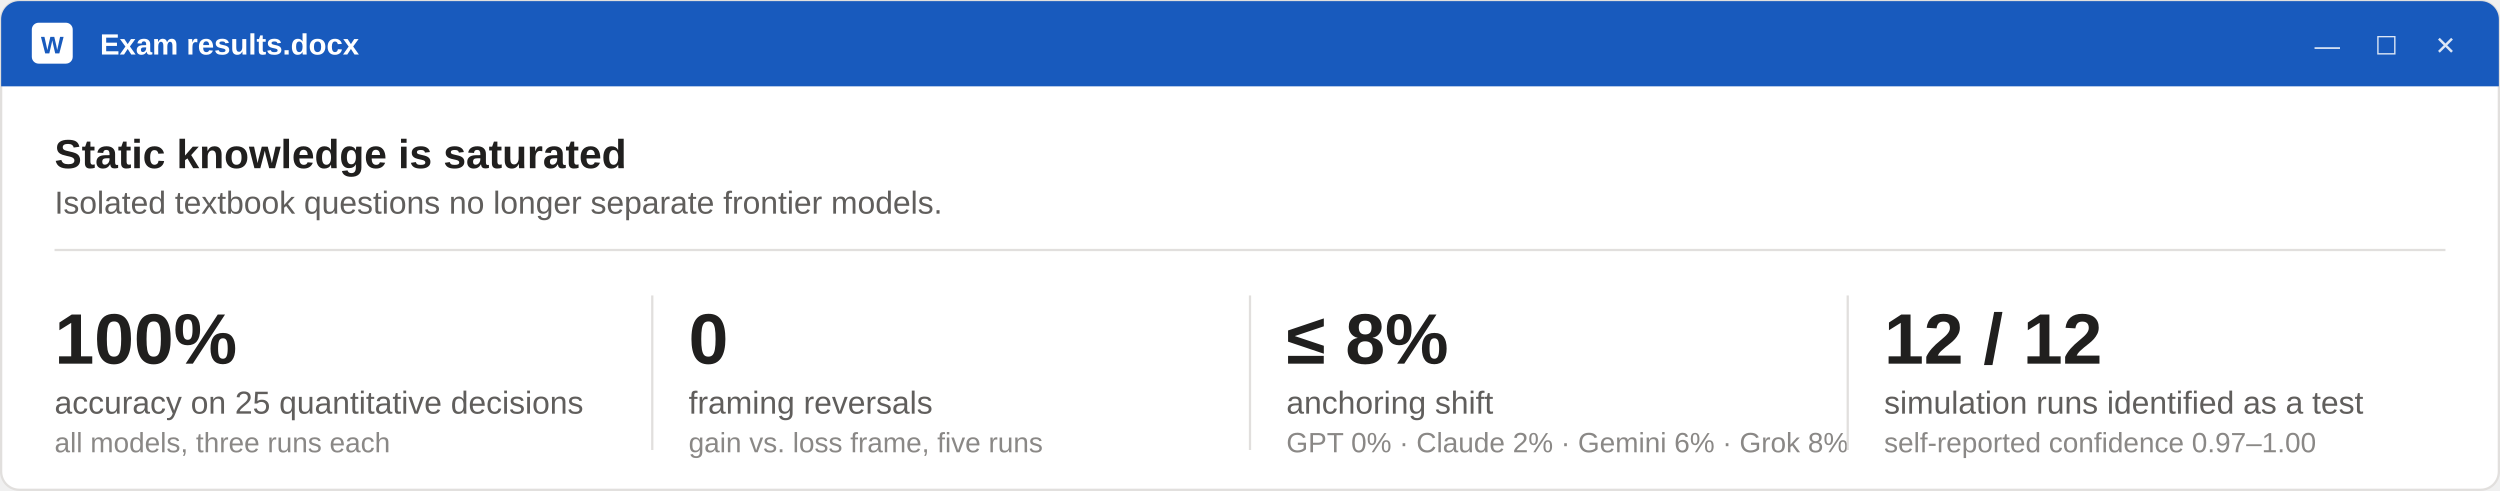
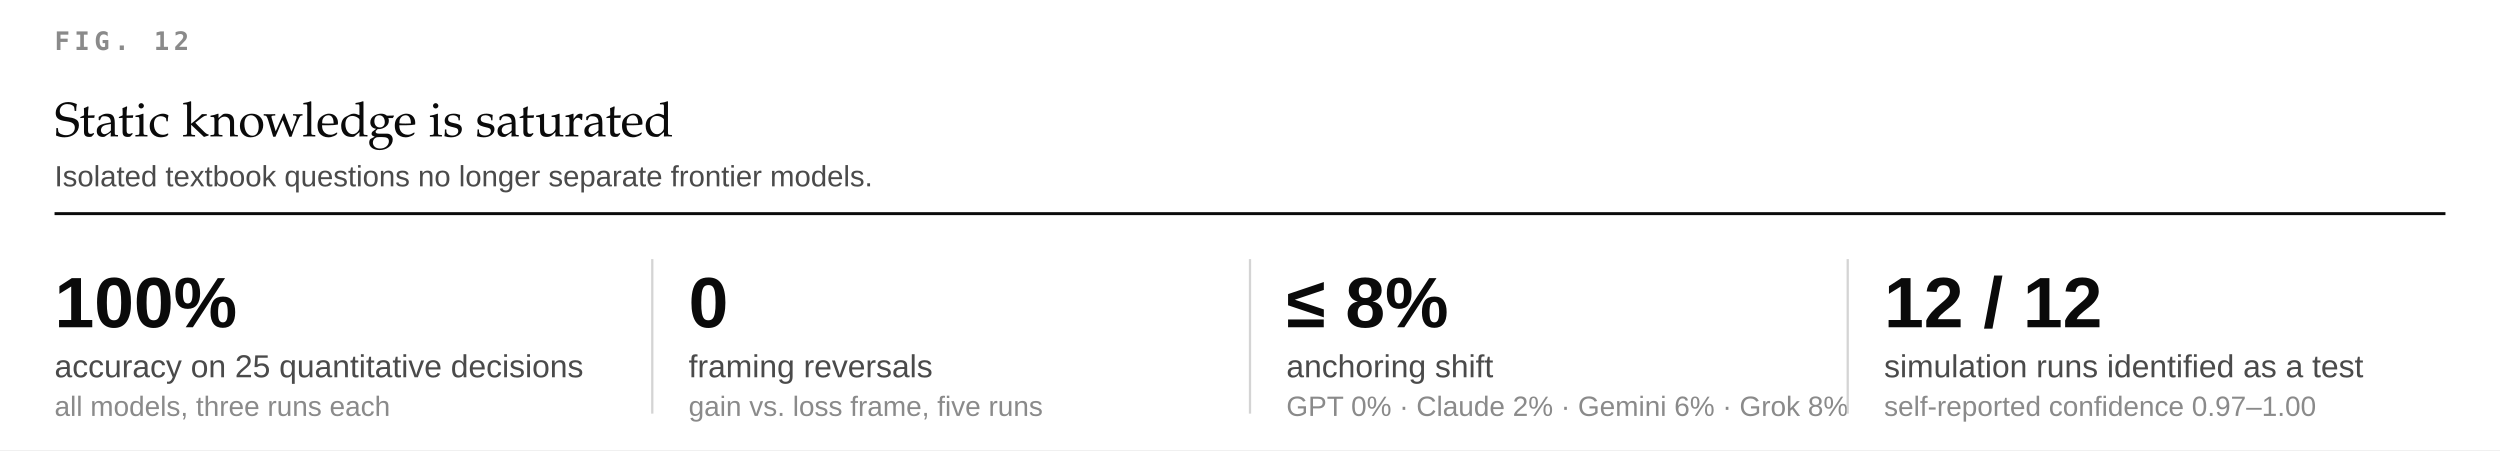
- <svg xmlns="http://www.w3.org/2000/svg" width="1100" height="216" viewBox="0 0 1100 216" role="img" aria-label="Static knowledge is saturated">
+ <svg xmlns="http://www.w3.org/2000/svg" width="1100" height="198" viewBox="0 0 1100 198" role="img" aria-label="Static knowledge is saturated">
  <defs>
    <symbol id="logo-claude" viewBox="0 0 24 24">
-       <path d="M4.709 15.955l4.72-2.647.08-.23-.08-.128H9.2l-.79-.048-2.698-.073-2.339-.097-2.266-.122-.571-.121L0 11.784l.055-.352.48-.321.686.06 1.52.103 2.278.158 1.652.097 2.449.255h.389l.055-.157-.134-.098-.103-.097-2.358-1.596-2.552-1.688-1.336-.972-.724-.491-.364-.462-.158-1.008.656-.722.881.06.225.061.893.686 1.908 1.476 2.491 1.833.365.304.145-.103.019-.073-.164-.274-1.355-2.446-1.446-2.49-.644-1.032-.17-.619a2.97 2.97 0 01-.104-.729L6.283.134 6.696 0l.996.134.42.364.62 1.414 1.002 2.229 1.555 3.03.456.898.243.832.091.255h.158V9.01l.128-1.706.237-2.095.23-2.695.08-.76.376-.91.747-.492.584.28.48.685-.067.444-.286 1.851-.559 2.903-.364 1.942h.212l.243-.242.985-1.306 1.652-2.064.73-.82.85-.904.547-.431h1.033l.76 1.129-.34 1.166-1.064 1.347-.881 1.142-1.264 1.7-.79 1.36.073.11.188-.02 2.856-.606 1.543-.28 1.841-.315.833.388.091.395-.328.807-1.969.486-2.309.462-3.439.813-.042.03.049.061 1.549.146.662.036h1.622l3.02.225.79.522.474.638-.079.485-1.215.62-1.64-.389-3.829-.91-1.312-.329h-.182v.11l1.093 1.068 2.006 1.81 2.509 2.33.127.578-.322.455-.34-.049-2.205-1.657-.851-.747-1.926-1.62h-.128v.17l.444.649 2.345 3.521.122 1.08-.17.353-.608.213-.668-.122-1.374-1.925-1.415-2.167-1.143-1.943-.14.08-.674 7.254-.316.37-.729.28-.607-.461-.322-.747.322-1.476.389-1.924.315-1.53.286-1.9.17-.632-.012-.042-.14.018-1.434 1.967-2.18 2.945-1.726 1.845-.414.164-.717-.37.067-.662.401-.589 2.388-3.036 1.44-1.882.93-1.086-.006-.158h-.055L4.132 18.56l-1.13.146-.487-.456.061-.746.231-.243 1.908-1.312-.006.006z" fill="#D97757" fill-rule="nonzero" />
+       <g fill="#0a0a0a" fill-rule="evenodd">
+         <path d="M4.709 15.955l4.72-2.647.08-.23-.08-.128H9.2l-.79-.048-2.698-.073-2.339-.097-2.266-.122-.571-.121L0 11.784l.055-.352.48-.321.686.06 1.52.103 2.278.158 1.652.097 2.449.255h.389l.055-.157-.134-.098-.103-.097-2.358-1.596-2.552-1.688-1.336-.972-.724-.491-.364-.462-.158-1.008.656-.722.881.06.225.061.893.686 1.908 1.476 2.491 1.833.365.304.145-.103.019-.073-.164-.274-1.355-2.446-1.446-2.49-.644-1.032-.17-.619a2.97 2.97 0 01-.104-.729L6.283.134 6.696 0l.996.134.42.364.62 1.414 1.002 2.229 1.555 3.03.456.898.243.832.091.255h.158V9.01l.128-1.706.237-2.095.23-2.695.08-.76.376-.91.747-.492.584.28.48.685-.067.444-.286 1.851-.559 2.903-.364 1.942h.212l.243-.242.985-1.306 1.652-2.064.73-.82.85-.904.547-.431h1.033l.76 1.129-.34 1.166-1.064 1.347-.881 1.142-1.264 1.7-.79 1.36.073.11.188-.02 2.856-.606 1.543-.28 1.841-.315.833.388.091.395-.328.807-1.969.486-2.309.462-3.439.813-.042.03.049.061 1.549.146.662.036h1.622l3.02.225.79.522.474.638-.079.485-1.215.62-1.64-.389-3.829-.91-1.312-.329h-.182v.11l1.093 1.068 2.006 1.81 2.509 2.33.127.578-.322.455-.34-.049-2.205-1.657-.851-.747-1.926-1.62h-.128v.17l.444.649 2.345 3.521.122 1.08-.17.353-.608.213-.668-.122-1.374-1.925-1.415-2.167-1.143-1.943-.14.08-.674 7.254-.316.37-.729.28-.607-.461-.322-.747.322-1.476.389-1.924.315-1.53.286-1.9.17-.632-.012-.042-.14.018-1.434 1.967-2.18 2.945-1.726 1.845-.414.164-.717-.37.067-.662.401-.589 2.388-3.036 1.44-1.882.93-1.086-.006-.158h-.055L4.132 18.56l-1.13.146-.487-.456.061-.746.231-.243 1.908-1.312-.006.006z" fill-rule="nonzero" />
+       </g>
    </symbol>
    <symbol id="logo-gpt" viewBox="0 0 24 24">
-       <g fill="#201f1e" fill-rule="evenodd">
+       <g fill="#0a0a0a" fill-rule="evenodd">
        <path d="M9.205 8.658v-2.26c0-.19.072-.333.238-.428l4.543-2.616c.619-.357 1.356-.523 2.117-.523 2.854 0 4.662 2.212 4.662 4.566 0 .167 0 .357-.024.547l-4.71-2.759a.797.797 0 00-.856 0l-5.97 3.473zm10.609 8.8V12.06c0-.333-.143-.57-.429-.737l-5.97-3.473 1.95-1.118a.433.433 0 01.476 0l4.543 2.617c1.309.76 2.189 2.378 2.189 3.948 0 1.808-1.07 3.473-2.76 4.163zM7.802 12.703l-1.95-1.142c-.167-.095-.239-.238-.239-.428V5.899c0-2.545 1.95-4.472 4.591-4.472 1 0 1.927.333 2.712.928L8.23 5.067c-.285.166-.428.404-.428.737v6.898zM12 15.128l-2.795-1.57v-3.33L12 8.658l2.795 1.57v3.33L12 15.128zm1.796 7.23c-1 0-1.927-.332-2.712-.927l4.686-2.712c.285-.166.428-.404.428-.737v-6.898l1.974 1.142c.167.095.238.238.238.428v5.233c0 2.545-1.974 4.472-4.614 4.472zm-5.637-5.303l-4.544-2.617c-1.308-.761-2.188-2.378-2.188-3.948A4.482 4.482 0 014.21 6.327v5.423c0 .333.143.571.428.738l5.947 3.449-1.95 1.118a.432.432 0 01-.476 0zm-.262 3.9c-2.688 0-4.662-2.021-4.662-4.519 0-.19.024-.38.047-.57l4.686 2.71c.286.167.571.167.856 0l5.97-3.448v2.26c0 .19-.07.333-.237.428l-4.543 2.616c-.619.357-1.356.523-2.117.523zm5.899 2.83a5.947 5.947 0 005.827-4.756C22.287 18.339 24 15.84 24 13.296c0-1.665-.713-3.282-1.998-4.448.119-.5.19-.999.19-1.498 0-3.401-2.759-5.947-5.946-5.947-.642 0-1.26.095-1.88.31A5.962 5.962 0 0010.205 0a5.947 5.947 0 00-5.827 4.757C1.713 5.447 0 7.945 0 10.49c0 1.666.713 3.283 1.998 4.448-.119.5-.19 1-.19 1.499 0 3.401 2.759 5.946 5.946 5.946.642 0 1.26-.095 1.88-.309a5.96 5.96 0 004.162 1.713z" />
      </g>
    </symbol>
    <symbol id="logo-gemini" viewBox="0 0 24 24">
-       <path d="M20.616 10.835a14.147 14.147 0 01-4.45-3.001 14.111 14.111 0 01-3.678-6.452.503.503 0 00-.975 0 14.134 14.134 0 01-3.679 6.452 14.155 14.155 0 01-4.45 3.001c-.65.28-1.318.505-2.002.678a.502.502 0 000 .975c.684.172 1.35.397 2.002.677a14.147 14.147 0 014.45 3.001 14.112 14.112 0 013.679 6.453.502.502 0 00.975 0c.172-.685.397-1.351.677-2.003a14.145 14.145 0 013.001-4.45 14.113 14.113 0 016.453-3.678.503.503 0 000-.975 13.245 13.245 0 01-2.003-.678z" fill="#3186FF" />
-       <path d="M20.616 10.835a14.147 14.147 0 01-4.45-3.001 14.111 14.111 0 01-3.678-6.452.503.503 0 00-.975 0 14.134 14.134 0 01-3.679 6.452 14.155 14.155 0 01-4.45 3.001c-.65.28-1.318.505-2.002.678a.502.502 0 000 .975c.684.172 1.35.397 2.002.677a14.147 14.147 0 014.45 3.001 14.112 14.112 0 013.679 6.453.502.502 0 00.975 0c.172-.685.397-1.351.677-2.003a14.145 14.145 0 013.001-4.45 14.113 14.113 0 016.453-3.678.503.503 0 000-.975 13.245 13.245 0 01-2.003-.678z" fill="url(#lobe-icons-gemini-0-_R_0_)" />
-       <path d="M20.616 10.835a14.147 14.147 0 01-4.45-3.001 14.111 14.111 0 01-3.678-6.452.503.503 0 00-.975 0 14.134 14.134 0 01-3.679 6.452 14.155 14.155 0 01-4.45 3.001c-.65.28-1.318.505-2.002.678a.502.502 0 000 .975c.684.172 1.35.397 2.002.677a14.147 14.147 0 014.45 3.001 14.112 14.112 0 013.679 6.453.502.502 0 00.975 0c.172-.685.397-1.351.677-2.003a14.145 14.145 0 013.001-4.45 14.113 14.113 0 016.453-3.678.503.503 0 000-.975 13.245 13.245 0 01-2.003-.678z" fill="url(#lobe-icons-gemini-1-_R_0_)" />
-       <path d="M20.616 10.835a14.147 14.147 0 01-4.45-3.001 14.111 14.111 0 01-3.678-6.452.503.503 0 00-.975 0 14.134 14.134 0 01-3.679 6.452 14.155 14.155 0 01-4.45 3.001c-.65.28-1.318.505-2.002.678a.502.502 0 000 .975c.684.172 1.35.397 2.002.677a14.147 14.147 0 014.45 3.001 14.112 14.112 0 013.679 6.453.502.502 0 00.975 0c.172-.685.397-1.351.677-2.003a14.145 14.145 0 013.001-4.45 14.113 14.113 0 016.453-3.678.503.503 0 000-.975 13.245 13.245 0 01-2.003-.678z" fill="url(#lobe-icons-gemini-2-_R_0_)" />
-       <defs>
-         <linearGradient gradientUnits="userSpaceOnUse" id="lobe-icons-gemini-0-_R_0_" x1="7" x2="11" y1="15.5" y2="12">
-           <stop stop-color="#08B962" />
-           <stop offset="1" stop-color="#08B962" stop-opacity="0" />
-         </linearGradient>
-         <linearGradient gradientUnits="userSpaceOnUse" id="lobe-icons-gemini-1-_R_0_" x1="8" x2="11.5" y1="5.5" y2="11">
-           <stop stop-color="#F94543" />
-           <stop offset="1" stop-color="#F94543" stop-opacity="0" />
-         </linearGradient>
-         <linearGradient gradientUnits="userSpaceOnUse" id="lobe-icons-gemini-2-_R_0_" x1="3.5" x2="17.5" y1="13.5" y2="12">
-           <stop stop-color="#FABC12" />
-           <stop offset=".46" stop-color="#FABC12" stop-opacity="0" />
-         </linearGradient>
-       </defs>
+       <g fill="#0a0a0a" fill-rule="evenodd">
+         <path d="M20.616 10.835a14.147 14.147 0 01-4.45-3.001 14.111 14.111 0 01-3.678-6.452.503.503 0 00-.975 0 14.134 14.134 0 01-3.679 6.452 14.155 14.155 0 01-4.45 3.001c-.65.28-1.318.505-2.002.678a.502.502 0 000 .975c.684.172 1.35.397 2.002.677a14.147 14.147 0 014.45 3.001 14.112 14.112 0 013.679 6.453.502.502 0 00.975 0c.172-.685.397-1.351.677-2.003a14.145 14.145 0 013.001-4.45 14.113 14.113 0 016.453-3.678.503.503 0 000-.975 13.245 13.245 0 01-2.003-.678z" />
+         <path d="M20.616 10.835a14.147 14.147 0 01-4.45-3.001 14.111 14.111 0 01-3.678-6.452.503.503 0 00-.975 0 14.134 14.134 0 01-3.679 6.452 14.155 14.155 0 01-4.45 3.001c-.65.28-1.318.505-2.002.678a.502.502 0 000 .975c.684.172 1.35.397 2.002.677a14.147 14.147 0 014.45 3.001 14.112 14.112 0 013.679 6.453.502.502 0 00.975 0c.172-.685.397-1.351.677-2.003a14.145 14.145 0 013.001-4.45 14.113 14.113 0 016.453-3.678.503.503 0 000-.975 13.245 13.245 0 01-2.003-.678z" />
+         <path d="M20.616 10.835a14.147 14.147 0 01-4.45-3.001 14.111 14.111 0 01-3.678-6.452.503.503 0 00-.975 0 14.134 14.134 0 01-3.679 6.452 14.155 14.155 0 01-4.45 3.001c-.65.28-1.318.505-2.002.678a.502.502 0 000 .975c.684.172 1.35.397 2.002.677a14.147 14.147 0 014.45 3.001 14.112 14.112 0 013.679 6.453.502.502 0 00.975 0c.172-.685.397-1.351.677-2.003a14.145 14.145 0 013.001-4.45 14.113 14.113 0 016.453-3.678.503.503 0 000-.975 13.245 13.245 0 01-2.003-.678z" />
+         <path d="M20.616 10.835a14.147 14.147 0 01-4.45-3.001 14.111 14.111 0 01-3.678-6.452.503.503 0 00-.975 0 14.134 14.134 0 01-3.679 6.452 14.155 14.155 0 01-4.45 3.001c-.65.28-1.318.505-2.002.678a.502.502 0 000 .975c.684.172 1.35.397 2.002.677a14.147 14.147 0 014.45 3.001 14.112 14.112 0 013.679 6.453.502.502 0 00.975 0c.172-.685.397-1.351.677-2.003a14.145 14.145 0 013.001-4.45 14.113 14.113 0 016.453-3.678.503.503 0 000-.975 13.245 13.245 0 01-2.003-.678z" />
+       </g>
    </symbol>
    <symbol id="logo-grok" viewBox="0 0 24 24">
-       <g fill="#201f1e" fill-rule="evenodd">
+       <g fill="#0a0a0a" fill-rule="evenodd">
        <path d="M9.27 15.29l7.978-5.897c.391-.29.95-.177 1.137.272.98 2.369.542 5.215-1.41 7.169-1.951 1.954-4.667 2.382-7.149 1.406l-2.711 1.257c3.889 2.661 8.611 2.003 11.562-.953 2.341-2.344 3.066-5.539 2.388-8.42l.006.007c-.983-4.232.242-5.924 2.75-9.383.06-.082.12-.164.179-.248l-3.301 3.305v-.01L9.267 15.292M7.623 16.723c-2.792-2.67-2.31-6.801.071-9.184 1.761-1.763 4.647-2.483 7.166-1.425l2.705-1.25a7.808 7.808 0 00-1.829-1A8.975 8.975 0 005.984 5.83c-2.533 2.536-3.33 6.436-1.962 9.764 1.022 2.487-.653 4.246-2.34 6.022-.599.63-1.199 1.259-1.682 1.925l7.62-6.815" />
      </g>
    </symbol>
  </defs>
-   <rect x="0.5" y="0.5" width="1099" height="215" rx="8" fill="#ffffff" stroke="#e1dfdd" />
-   <path d="M8.5 0.5 H1091.5 A8 8 0 0 1 1099.5 8.5 V38 H0.5 V8.5 A8 8 0 0 1 8.5 0.5 Z" fill="#185abd" />
-   <rect x="14" y="10" width="18" height="18" rx="3" fill="#ffffff" />
-   <text x="23.0" y="23.5" font-family="'Segoe UI',Aptos,-apple-system,BlinkMacSystemFont,'Helvetica Neue',Arial,sans-serif" font-size="10.6" font-weight="800" fill="#185abd" text-anchor="middle">W</text>
-   <text x="44.0" y="24.0" font-family="'Segoe UI',Aptos,-apple-system,BlinkMacSystemFont,'Helvetica Neue',Arial,sans-serif" font-size="12.9" font-weight="600" fill="#ffffff" text-anchor="start">Exam results.docx</text>
-   <text x="1024.0" y="24.0" font-family="'Segoe UI',Aptos,-apple-system,BlinkMacSystemFont,'Helvetica Neue',Arial,sans-serif" font-size="11.2" font-weight="400" fill="#ffffff" text-anchor="middle" opacity="0.85">—</text>
-   <text x="1050.0" y="24.0" font-family="'Segoe UI',Aptos,-apple-system,BlinkMacSystemFont,'Helvetica Neue',Arial,sans-serif" font-size="11.2" font-weight="400" fill="#ffffff" text-anchor="middle" opacity="0.85">☐</text>
-   <text x="1076.0" y="24.0" font-family="'Segoe UI',Aptos,-apple-system,BlinkMacSystemFont,'Helvetica Neue',Arial,sans-serif" font-size="11.2" font-weight="400" fill="#ffffff" text-anchor="middle" opacity="0.85">✕</text>
-   <g transform="translate(0,42)">
-     <text x="24.0" y="32.0" font-family="'Segoe UI',Aptos,-apple-system,BlinkMacSystemFont,'Helvetica Neue',Arial,sans-serif" font-size="17.9" font-weight="600" fill="#201f1e" text-anchor="start">Static knowledge is saturated</text>
-     <text x="24.0" y="52.0" font-family="'Segoe UI',Aptos,-apple-system,BlinkMacSystemFont,'Helvetica Neue',Arial,sans-serif" font-size="14.0" font-weight="400" fill="#605e5c" text-anchor="start">Isolated textbook questions no longer separate frontier models.</text>
-     <line x1="24.0" x2="1076.0" y1="68.0" y2="68.0" stroke="#e1dfdd" stroke-width="1" />
-     <text x="24.0" y="118.0" font-family="'Segoe UI',Aptos,-apple-system,BlinkMacSystemFont,'Helvetica Neue',Arial,sans-serif" font-size="31.4" font-weight="600" fill="#201f1e" text-anchor="start">100%</text>
-     <text x="24.0" y="140.0" font-family="'Segoe UI',Aptos,-apple-system,BlinkMacSystemFont,'Helvetica Neue',Arial,sans-serif" font-size="14.0" font-weight="400" fill="#605e5c" text-anchor="start">accuracy on 25 quantitative decisions</text>
-     <text x="24.0" y="157.0" font-family="'Segoe UI',Aptos,-apple-system,BlinkMacSystemFont,'Helvetica Neue',Arial,sans-serif" font-size="12.3" font-weight="400" fill="#8a8886" text-anchor="start">all models, three runs each</text>
-     <line x1="287.0" x2="287.0" y1="88.0" y2="156.0" stroke="#e1dfdd" stroke-width="1" />
-     <text x="303.0" y="118.0" font-family="'Segoe UI',Aptos,-apple-system,BlinkMacSystemFont,'Helvetica Neue',Arial,sans-serif" font-size="31.4" font-weight="600" fill="#201f1e" text-anchor="start">0</text>
-     <text x="303.0" y="140.0" font-family="'Segoe UI',Aptos,-apple-system,BlinkMacSystemFont,'Helvetica Neue',Arial,sans-serif" font-size="14.0" font-weight="400" fill="#605e5c" text-anchor="start">framing reversals</text>
-     <text x="303.0" y="157.0" font-family="'Segoe UI',Aptos,-apple-system,BlinkMacSystemFont,'Helvetica Neue',Arial,sans-serif" font-size="12.3" font-weight="400" fill="#8a8886" text-anchor="start">gain vs. loss frame, five runs</text>
-     <line x1="550.0" x2="550.0" y1="88.0" y2="156.0" stroke="#e1dfdd" stroke-width="1" />
-     <text x="566.0" y="118.0" font-family="'Segoe UI',Aptos,-apple-system,BlinkMacSystemFont,'Helvetica Neue',Arial,sans-serif" font-size="31.4" font-weight="600" fill="#201f1e" text-anchor="start">≤ 8%</text>
-     <text x="566.0" y="140.0" font-family="'Segoe UI',Aptos,-apple-system,BlinkMacSystemFont,'Helvetica Neue',Arial,sans-serif" font-size="14.0" font-weight="400" fill="#605e5c" text-anchor="start">anchoring shift</text>
-     <text x="566.0" y="157.0" font-family="'Segoe UI',Aptos,-apple-system,BlinkMacSystemFont,'Helvetica Neue',Arial,sans-serif" font-size="12.3" font-weight="400" fill="#8a8886" text-anchor="start">GPT 0% · Claude 2% · Gemini 6% · Grok 8%</text>
-     <line x1="813.0" x2="813.0" y1="88.0" y2="156.0" stroke="#e1dfdd" stroke-width="1" />
-     <text x="829.0" y="118.0" font-family="'Segoe UI',Aptos,-apple-system,BlinkMacSystemFont,'Helvetica Neue',Arial,sans-serif" font-size="31.4" font-weight="600" fill="#201f1e" text-anchor="start">12 / 12</text>
-     <text x="829.0" y="140.0" font-family="'Segoe UI',Aptos,-apple-system,BlinkMacSystemFont,'Helvetica Neue',Arial,sans-serif" font-size="14.0" font-weight="400" fill="#605e5c" text-anchor="start">simulation runs identified as a test</text>
-     <text x="829.0" y="157.0" font-family="'Segoe UI',Aptos,-apple-system,BlinkMacSystemFont,'Helvetica Neue',Arial,sans-serif" font-size="12.3" font-weight="400" fill="#8a8886" text-anchor="start">self-reported confidence 0.97–1.00</text>
+   <rect width="1100" height="198" fill="#ffffff" />
+   <text x="24.0" y="22.0" font-family="ui-monospace,SFMono-Regular,Menlo,Consolas,monospace" font-size="11.2" font-weight="600" fill="#8a8a8a" text-anchor="start" letter-spacing="2">FIG. 12</text>
+   <g transform="translate(0,26)">
+     <text x="24.0" y="34.0" font-family="'Source Serif 4','Source Serif Pro',Charter,'Iowan Old Style','Palatino Linotype',Georgia,serif" font-size="21.3" font-weight="500" fill="#0a0a0a" text-anchor="start">Static knowledge is saturated</text>
+     <text x="24.0" y="56.0" font-family="'Segoe UI',Aptos,-apple-system,BlinkMacSystemFont,'Helvetica Neue',Arial,sans-serif" font-size="12.9" font-weight="400" fill="#4a4a4a" text-anchor="start">Isolated textbook questions no longer separate frontier models.</text>
+     <line x1="24.0" x2="1076.0" y1="68.0" y2="68.0" stroke="#0a0a0a" stroke-width="1.3" />
+     <text x="24.0" y="118.0" font-family="'Segoe UI',Aptos,-apple-system,BlinkMacSystemFont,'Helvetica Neue',Arial,sans-serif" font-size="31.4" font-weight="600" fill="#0a0a0a" text-anchor="start">100%</text>
+     <text x="24.0" y="140.0" font-family="'Segoe UI',Aptos,-apple-system,BlinkMacSystemFont,'Helvetica Neue',Arial,sans-serif" font-size="14.0" font-weight="400" fill="#4a4a4a" text-anchor="start">accuracy on 25 quantitative decisions</text>
+     <text x="24.0" y="157.0" font-family="'Segoe UI',Aptos,-apple-system,BlinkMacSystemFont,'Helvetica Neue',Arial,sans-serif" font-size="12.3" font-weight="400" fill="#8a8a8a" text-anchor="start">all models, three runs each</text>
+     <line x1="287.0" x2="287.0" y1="88.0" y2="156.0" stroke="#d4d4d4" stroke-width="1" />
+     <text x="303.0" y="118.0" font-family="'Segoe UI',Aptos,-apple-system,BlinkMacSystemFont,'Helvetica Neue',Arial,sans-serif" font-size="31.4" font-weight="600" fill="#0a0a0a" text-anchor="start">0</text>
+     <text x="303.0" y="140.0" font-family="'Segoe UI',Aptos,-apple-system,BlinkMacSystemFont,'Helvetica Neue',Arial,sans-serif" font-size="14.0" font-weight="400" fill="#4a4a4a" text-anchor="start">framing reversals</text>
+     <text x="303.0" y="157.0" font-family="'Segoe UI',Aptos,-apple-system,BlinkMacSystemFont,'Helvetica Neue',Arial,sans-serif" font-size="12.3" font-weight="400" fill="#8a8a8a" text-anchor="start">gain vs. loss frame, five runs</text>
+     <line x1="550.0" x2="550.0" y1="88.0" y2="156.0" stroke="#d4d4d4" stroke-width="1" />
+     <text x="566.0" y="118.0" font-family="'Segoe UI',Aptos,-apple-system,BlinkMacSystemFont,'Helvetica Neue',Arial,sans-serif" font-size="31.4" font-weight="600" fill="#0a0a0a" text-anchor="start">≤ 8%</text>
+     <text x="566.0" y="140.0" font-family="'Segoe UI',Aptos,-apple-system,BlinkMacSystemFont,'Helvetica Neue',Arial,sans-serif" font-size="14.0" font-weight="400" fill="#4a4a4a" text-anchor="start">anchoring shift</text>
+     <text x="566.0" y="157.0" font-family="'Segoe UI',Aptos,-apple-system,BlinkMacSystemFont,'Helvetica Neue',Arial,sans-serif" font-size="12.3" font-weight="400" fill="#8a8a8a" text-anchor="start">GPT 0% · Claude 2% · Gemini 6% · Grok 8%</text>
+     <line x1="813.0" x2="813.0" y1="88.0" y2="156.0" stroke="#d4d4d4" stroke-width="1" />
+     <text x="829.0" y="118.0" font-family="'Segoe UI',Aptos,-apple-system,BlinkMacSystemFont,'Helvetica Neue',Arial,sans-serif" font-size="31.4" font-weight="600" fill="#0a0a0a" text-anchor="start">12 / 12</text>
+     <text x="829.0" y="140.0" font-family="'Segoe UI',Aptos,-apple-system,BlinkMacSystemFont,'Helvetica Neue',Arial,sans-serif" font-size="14.0" font-weight="400" fill="#4a4a4a" text-anchor="start">simulation runs identified as a test</text>
+     <text x="829.0" y="157.0" font-family="'Segoe UI',Aptos,-apple-system,BlinkMacSystemFont,'Helvetica Neue',Arial,sans-serif" font-size="12.3" font-weight="400" fill="#8a8a8a" text-anchor="start">self-reported confidence 0.97–1.00</text>
  </g>
</svg>
